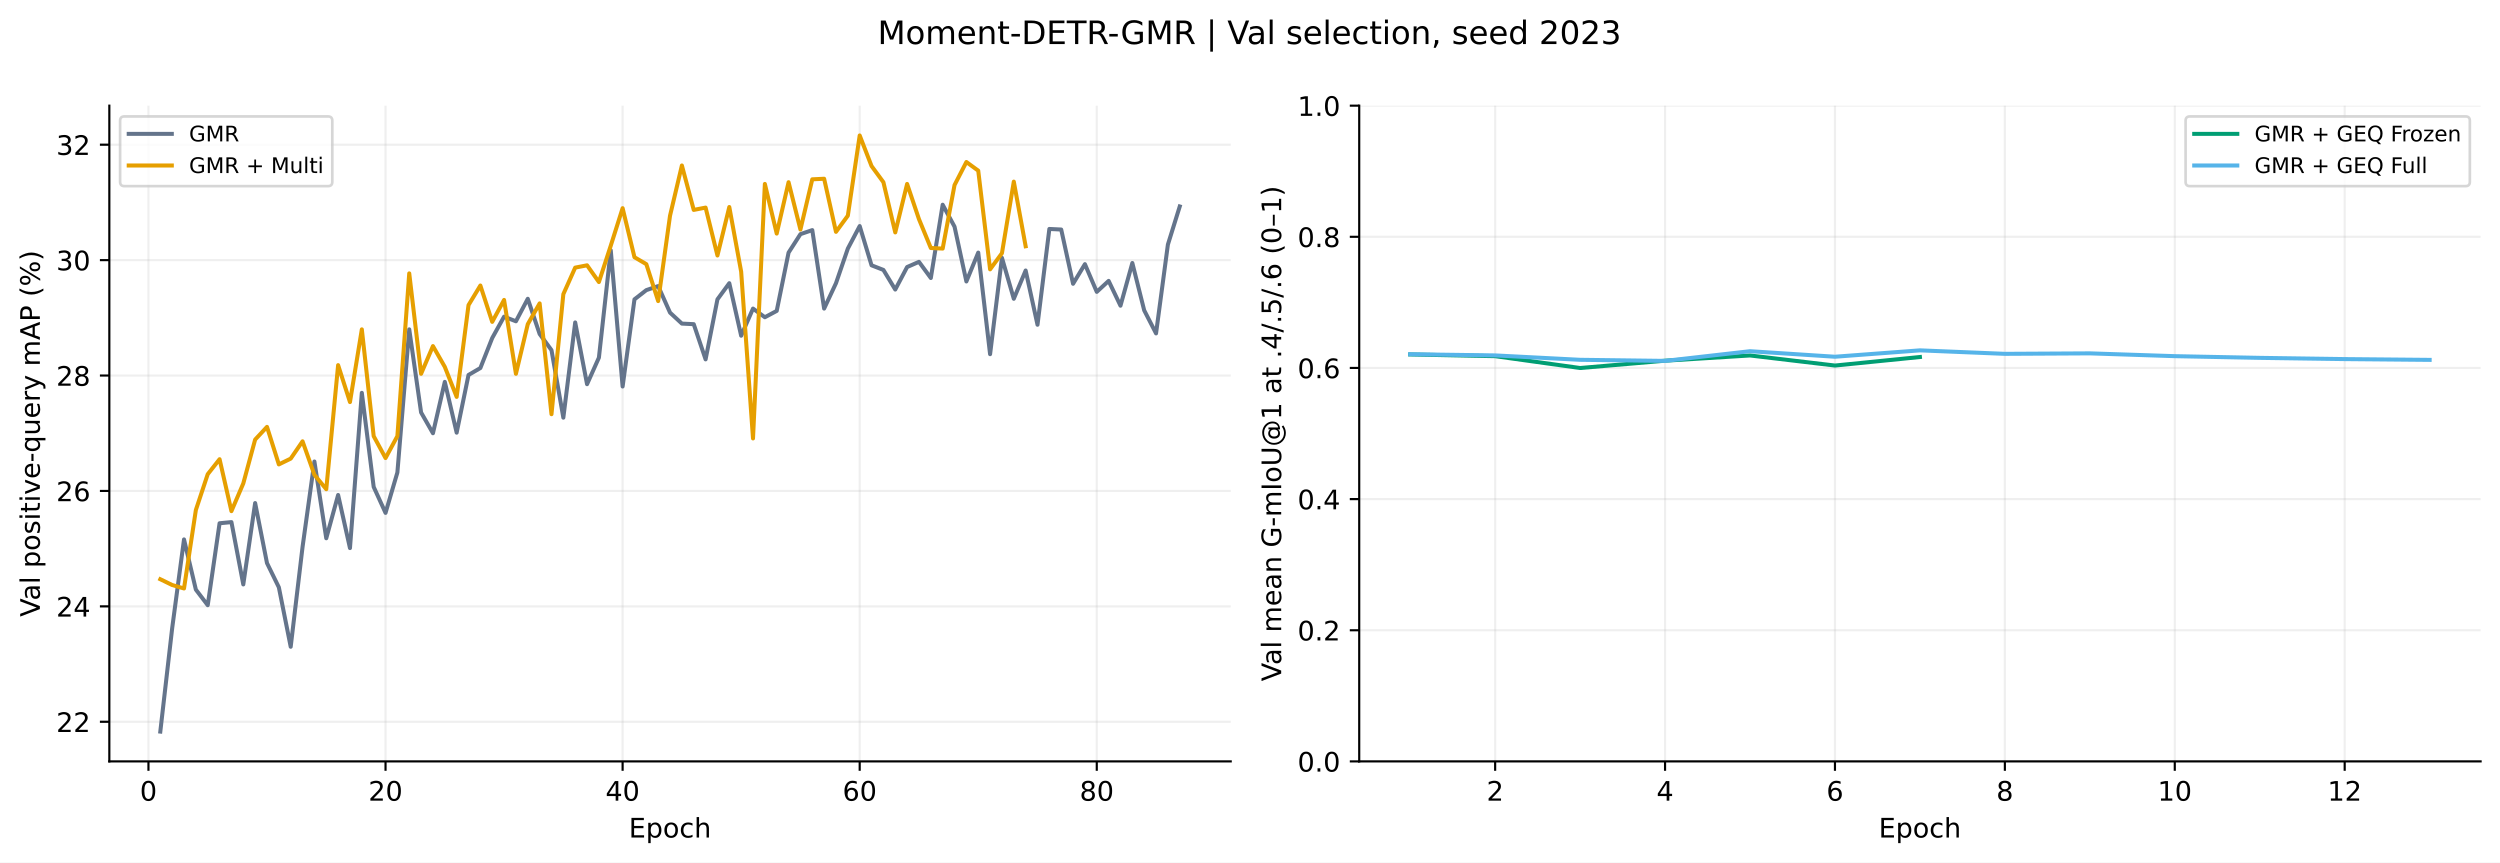
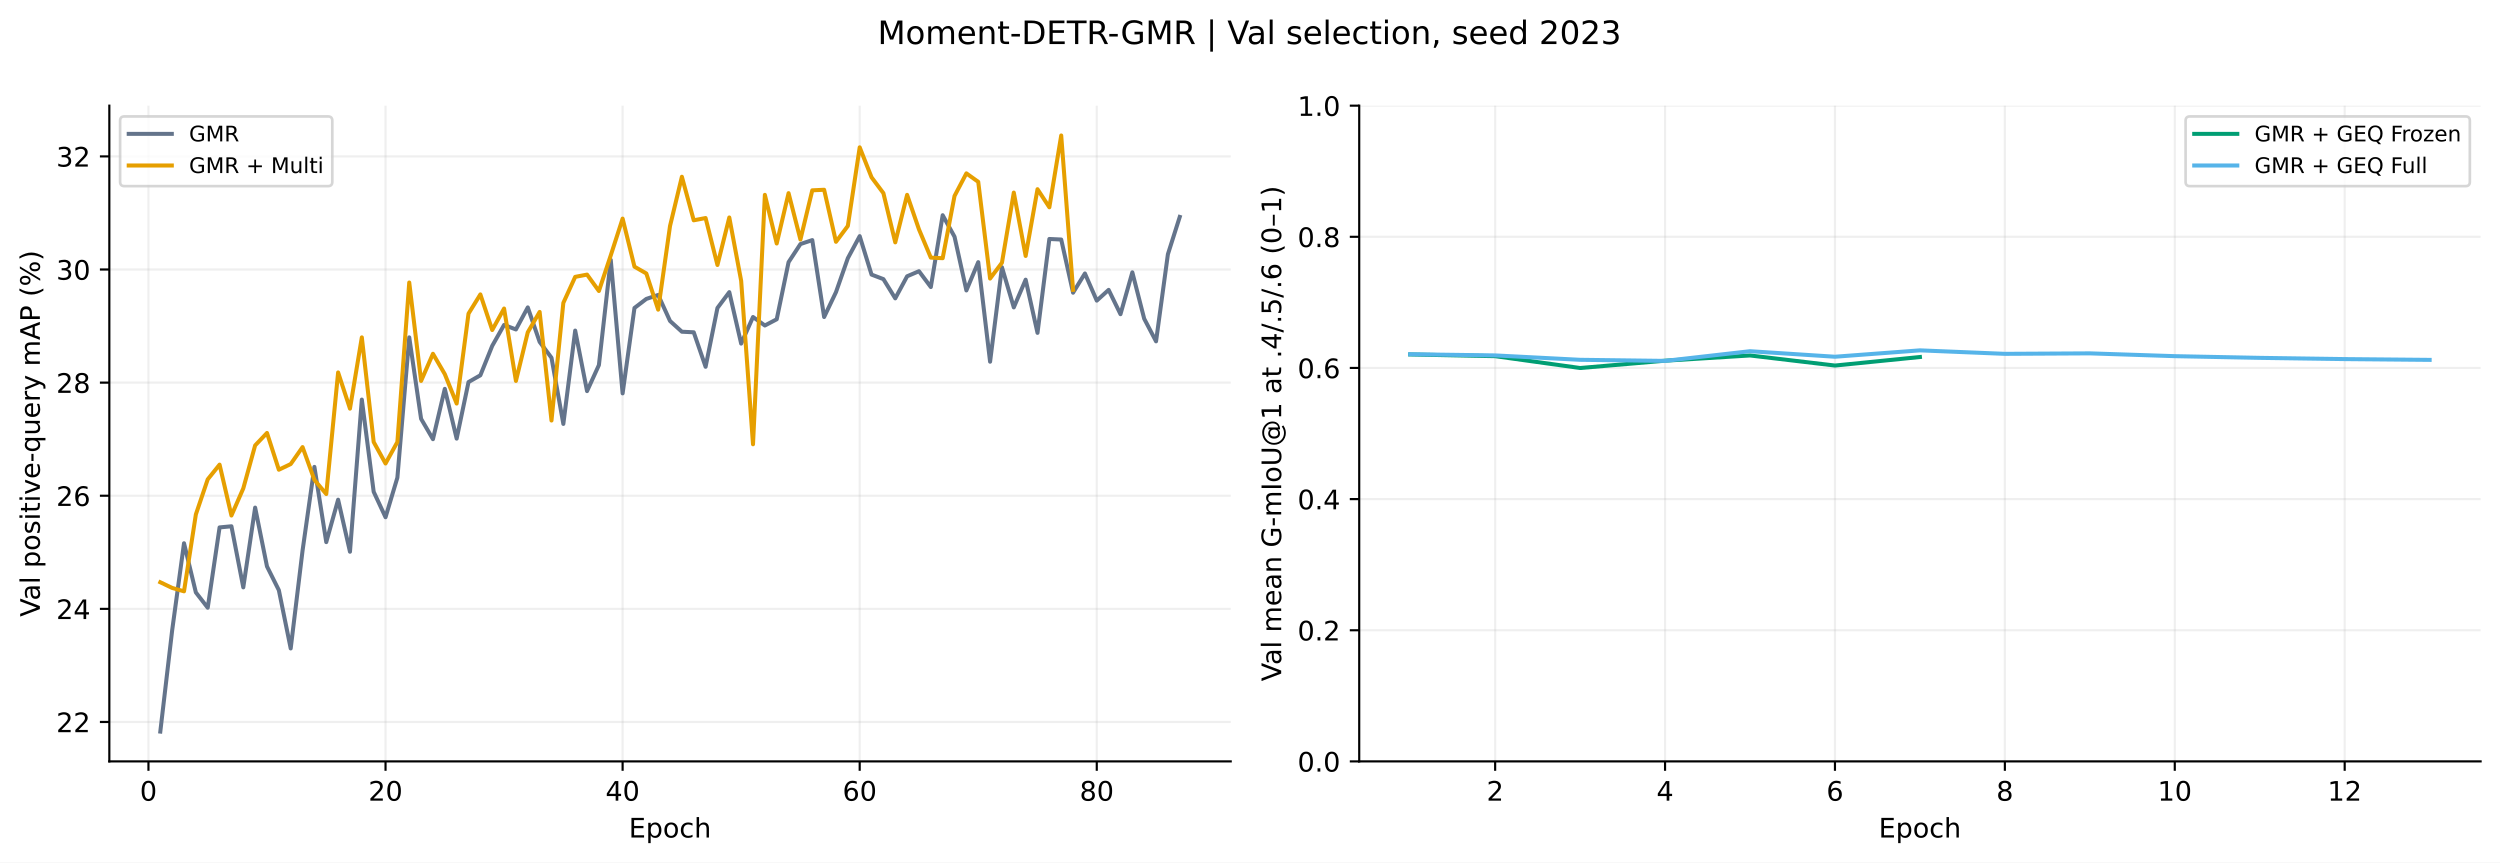
<svg xmlns="http://www.w3.org/2000/svg" xmlns:xlink="http://www.w3.org/1999/xlink" width="928.433pt" height="320.316pt" viewBox="0 0 928.433 320.316" version="1.1">
  <defs>
    <style type="text/css">*{stroke-linejoin: round; stroke-linecap: butt}</style>
  </defs>
  <g id="figure_1">
    <g id="patch_1">
      <path d="M -0 320.316  L 928.433 320.316  L 928.433 0  L -0 0  z " style="fill: #ffffff" />
    </g>
    <g id="axes_1">
      <g id="patch_2">
        <path d="M 40.603 282.76  L 457.058 282.76  L 457.058 39.24  L 40.603 39.24  z " style="fill: #ffffff" />
      </g>
      <g id="matplotlib.axis_1">
        <g id="xtick_1">
          <g id="line2d_1">
            <path d="M 55.131 282.76  L 55.131 39.24  " clip-path="url(#pdc1da5cae6)" style="fill: none; stroke: #b0b0b0; stroke-opacity: 0.2; stroke-width: 0.8; stroke-linecap: square" />
          </g>
          <g id="line2d_2">
            <defs>
              <path id="m847a747f1c" d="M 0 0  L 0 3.5  " style="stroke: #000000; stroke-width: 0.8" />
            </defs>
            <g>
              <use xlink:href="#m847a747f1c" x="55.131" y="282.76" style="stroke: #000000; stroke-width: 0.8" />
            </g>
          </g>
          <g id="text_1">
            <text style="font-size: 10px; font-family: 'DejaVu Sans'; text-anchor: middle" x="55.131" y="297.358" transform="rotate(-0 55.13063 297.3584)">0</text>
          </g>
        </g>
        <g id="xtick_2">
          <g id="line2d_3">
            <path d="M 143.176 282.76  L 143.176 39.24  " clip-path="url(#pdc1da5cae6)" style="fill: none; stroke: #b0b0b0; stroke-opacity: 0.2; stroke-width: 0.8; stroke-linecap: square" />
          </g>
          <g id="line2d_4">
            <g>
              <use xlink:href="#m847a747f1c" x="143.176" y="282.76" style="stroke: #000000; stroke-width: 0.8" />
            </g>
          </g>
          <g id="text_2">
            <text style="font-size: 10px; font-family: 'DejaVu Sans'; text-anchor: middle" x="143.176" y="297.358" transform="rotate(-0 143.1761 297.3584)">20</text>
          </g>
        </g>
        <g id="xtick_3">
          <g id="line2d_5">
            <path d="M 231.222 282.76  L 231.222 39.24  " clip-path="url(#pdc1da5cae6)" style="fill: none; stroke: #b0b0b0; stroke-opacity: 0.2; stroke-width: 0.8; stroke-linecap: square" />
          </g>
          <g id="line2d_6">
            <g>
              <use xlink:href="#m847a747f1c" x="231.222" y="282.76" style="stroke: #000000; stroke-width: 0.8" />
            </g>
          </g>
          <g id="text_3">
            <text style="font-size: 10px; font-family: 'DejaVu Sans'; text-anchor: middle" x="231.222" y="297.358" transform="rotate(-0 231.2215 297.3584)">40</text>
          </g>
        </g>
        <g id="xtick_4">
          <g id="line2d_7">
            <path d="M 319.267 282.76  L 319.267 39.24  " clip-path="url(#pdc1da5cae6)" style="fill: none; stroke: #b0b0b0; stroke-opacity: 0.2; stroke-width: 0.8; stroke-linecap: square" />
          </g>
          <g id="line2d_8">
            <g>
              <use xlink:href="#m847a747f1c" x="319.267" y="282.76" style="stroke: #000000; stroke-width: 0.8" />
            </g>
          </g>
          <g id="text_4">
            <text style="font-size: 10px; font-family: 'DejaVu Sans'; text-anchor: middle" x="319.267" y="297.358" transform="rotate(-0 319.267 297.3584)">60</text>
          </g>
        </g>
        <g id="xtick_5">
          <g id="line2d_9">
            <path d="M 407.312 282.76  L 407.312 39.24  " clip-path="url(#pdc1da5cae6)" style="fill: none; stroke: #b0b0b0; stroke-opacity: 0.2; stroke-width: 0.8; stroke-linecap: square" />
          </g>
          <g id="line2d_10">
            <g>
              <use xlink:href="#m847a747f1c" x="407.312" y="282.76" style="stroke: #000000; stroke-width: 0.8" />
            </g>
          </g>
          <g id="text_5">
            <text style="font-size: 10px; font-family: 'DejaVu Sans'; text-anchor: middle" x="407.312" y="297.358" transform="rotate(-0 407.3124 297.3584)">80</text>
          </g>
        </g>
        <g id="text_6">
          <text style="font-size: 10px; font-family: 'DejaVu Sans'; text-anchor: middle" x="248.831" y="311.037" transform="rotate(-0 248.8306 311.0366)">Epoch</text>
        </g>
      </g>
      <g id="matplotlib.axis_2">
        <g id="ytick_1">
          <g id="line2d_11">
-             <path d="M 40.603 268.048  L 457.058 268.048  " clip-path="url(#pdc1da5cae6)" style="fill: none; stroke: #b0b0b0; stroke-opacity: 0.2; stroke-width: 0.8; stroke-linecap: square" />
+             <path d="M 40.603 268.12  L 457.058 268.12  " clip-path="url(#pdc1da5cae6)" style="fill: none; stroke: #b0b0b0; stroke-opacity: 0.2; stroke-width: 0.8; stroke-linecap: square" />
          </g>
          <g id="line2d_12">
            <defs>
              <path id="mc433141c62" d="M 0 0  L -3.5 0  " style="stroke: #000000; stroke-width: 0.8" />
            </defs>
            <g>
-               <use xlink:href="#mc433141c62" x="40.603" y="268.048" style="stroke: #000000; stroke-width: 0.8" />
+               <use xlink:href="#mc433141c62" x="40.603" y="268.12" style="stroke: #000000; stroke-width: 0.8" />
            </g>
          </g>
          <g id="text_7">
-             <text style="font-size: 10px; font-family: 'DejaVu Sans'; text-anchor: end" x="33.603" y="271.847" transform="rotate(-0 33.60312 271.8469)">22</text>
+             <text style="font-size: 10px; font-family: 'DejaVu Sans'; text-anchor: end" x="33.603" y="271.919" transform="rotate(-0 33.60312 271.9195)">22</text>
          </g>
        </g>
        <g id="ytick_2">
          <g id="line2d_13">
-             <path d="M 40.603 225.186  L 457.058 225.186  " clip-path="url(#pdc1da5cae6)" style="fill: none; stroke: #b0b0b0; stroke-opacity: 0.2; stroke-width: 0.8; stroke-linecap: square" />
+             <path d="M 40.603 226.112  L 457.058 226.112  " clip-path="url(#pdc1da5cae6)" style="fill: none; stroke: #b0b0b0; stroke-opacity: 0.2; stroke-width: 0.8; stroke-linecap: square" />
          </g>
          <g id="line2d_14">
            <g>
-               <use xlink:href="#mc433141c62" x="40.603" y="225.186" style="stroke: #000000; stroke-width: 0.8" />
+               <use xlink:href="#mc433141c62" x="40.603" y="226.112" style="stroke: #000000; stroke-width: 0.8" />
            </g>
          </g>
          <g id="text_8">
-             <text style="font-size: 10px; font-family: 'DejaVu Sans'; text-anchor: end" x="33.603" y="228.985" transform="rotate(-0 33.60312 228.9849)">24</text>
+             <text style="font-size: 10px; font-family: 'DejaVu Sans'; text-anchor: end" x="33.603" y="229.912" transform="rotate(-0 33.60312 229.9115)">24</text>
          </g>
        </g>
        <g id="ytick_3">
          <g id="line2d_15">
-             <path d="M 40.603 182.324  L 457.058 182.324  " clip-path="url(#pdc1da5cae6)" style="fill: none; stroke: #b0b0b0; stroke-opacity: 0.2; stroke-width: 0.8; stroke-linecap: square" />
+             <path d="M 40.603 184.104  L 457.058 184.104  " clip-path="url(#pdc1da5cae6)" style="fill: none; stroke: #b0b0b0; stroke-opacity: 0.2; stroke-width: 0.8; stroke-linecap: square" />
          </g>
          <g id="line2d_16">
            <g>
-               <use xlink:href="#mc433141c62" x="40.603" y="182.324" style="stroke: #000000; stroke-width: 0.8" />
+               <use xlink:href="#mc433141c62" x="40.603" y="184.104" style="stroke: #000000; stroke-width: 0.8" />
            </g>
          </g>
          <g id="text_9">
-             <text style="font-size: 10px; font-family: 'DejaVu Sans'; text-anchor: end" x="33.603" y="186.123" transform="rotate(-0 33.60312 186.123)">26</text>
+             <text style="font-size: 10px; font-family: 'DejaVu Sans'; text-anchor: end" x="33.603" y="187.904" transform="rotate(-0 33.60312 187.9036)">26</text>
          </g>
        </g>
        <g id="ytick_4">
          <g id="line2d_17">
-             <path d="M 40.603 139.462  L 457.058 139.462  " clip-path="url(#pdc1da5cae6)" style="fill: none; stroke: #b0b0b0; stroke-opacity: 0.2; stroke-width: 0.8; stroke-linecap: square" />
+             <path d="M 40.603 142.096  L 457.058 142.096  " clip-path="url(#pdc1da5cae6)" style="fill: none; stroke: #b0b0b0; stroke-opacity: 0.2; stroke-width: 0.8; stroke-linecap: square" />
          </g>
          <g id="line2d_18">
            <g>
-               <use xlink:href="#mc433141c62" x="40.603" y="139.462" style="stroke: #000000; stroke-width: 0.8" />
+               <use xlink:href="#mc433141c62" x="40.603" y="142.096" style="stroke: #000000; stroke-width: 0.8" />
            </g>
          </g>
          <g id="text_10">
-             <text style="font-size: 10px; font-family: 'DejaVu Sans'; text-anchor: end" x="33.603" y="143.261" transform="rotate(-0 33.60312 143.2611)">28</text>
+             <text style="font-size: 10px; font-family: 'DejaVu Sans'; text-anchor: end" x="33.603" y="145.896" transform="rotate(-0 33.60312 145.8956)">28</text>
          </g>
        </g>
        <g id="ytick_5">
          <g id="line2d_19">
-             <path d="M 40.603 96.6  L 457.058 96.6  " clip-path="url(#pdc1da5cae6)" style="fill: none; stroke: #b0b0b0; stroke-opacity: 0.2; stroke-width: 0.8; stroke-linecap: square" />
+             <path d="M 40.603 100.088  L 457.058 100.088  " clip-path="url(#pdc1da5cae6)" style="fill: none; stroke: #b0b0b0; stroke-opacity: 0.2; stroke-width: 0.8; stroke-linecap: square" />
          </g>
          <g id="line2d_20">
            <g>
-               <use xlink:href="#mc433141c62" x="40.603" y="96.6" style="stroke: #000000; stroke-width: 0.8" />
+               <use xlink:href="#mc433141c62" x="40.603" y="100.088" style="stroke: #000000; stroke-width: 0.8" />
            </g>
          </g>
          <g id="text_11">
-             <text style="font-size: 10px; font-family: 'DejaVu Sans'; text-anchor: end" x="33.603" y="100.399" transform="rotate(-0 33.60312 100.3992)">30</text>
+             <text style="font-size: 10px; font-family: 'DejaVu Sans'; text-anchor: end" x="33.603" y="103.888" transform="rotate(-0 33.60312 103.8877)">30</text>
          </g>
        </g>
        <g id="ytick_6">
          <g id="line2d_21">
-             <path d="M 40.603 53.738  L 457.058 53.738  " clip-path="url(#pdc1da5cae6)" style="fill: none; stroke: #b0b0b0; stroke-opacity: 0.2; stroke-width: 0.8; stroke-linecap: square" />
+             <path d="M 40.603 58.081  L 457.058 58.081  " clip-path="url(#pdc1da5cae6)" style="fill: none; stroke: #b0b0b0; stroke-opacity: 0.2; stroke-width: 0.8; stroke-linecap: square" />
          </g>
          <g id="line2d_22">
            <g>
-               <use xlink:href="#mc433141c62" x="40.603" y="53.738" style="stroke: #000000; stroke-width: 0.8" />
+               <use xlink:href="#mc433141c62" x="40.603" y="58.081" style="stroke: #000000; stroke-width: 0.8" />
            </g>
          </g>
          <g id="text_12">
-             <text style="font-size: 10px; font-family: 'DejaVu Sans'; text-anchor: end" x="33.603" y="57.537" transform="rotate(-0 33.60312 57.53726)">32</text>
+             <text style="font-size: 10px; font-family: 'DejaVu Sans'; text-anchor: end" x="33.603" y="61.88" transform="rotate(-0 33.60312 61.87978)">32</text>
          </g>
        </g>
        <g id="text_13">
          <text style="font-size: 10px; font-family: 'DejaVu Sans'; text-anchor: middle" x="14.798" y="161" transform="rotate(-90 14.79844 161)">Val positive-query mAP (%)</text>
        </g>
      </g>
      <g id="line2d_23">
-         <path d="M 59.533 271.691  L 63.935 233.329  L 68.337 200.326  L 72.74 218.971  L 77.142 224.757  L 81.544 194.325  L 85.947 193.897  L 90.349 217.042  L 94.751 186.824  L 99.153 209.113  L 103.556 218.114  L 107.958 240.187  L 112.36 203.112  L 116.762 171.394  L 121.165 199.897  L 125.567 183.824  L 129.969 203.54  L 134.372 145.891  L 138.774 180.824  L 143.176 190.468  L 147.578 175.466  L 151.981 122.317  L 156.383 153.178  L 160.785 160.893  L 165.187 141.819  L 169.59 160.679  L 173.992 139.248  L 178.394 136.676  L 182.797 125.532  L 187.199 117.602  L 191.601 119.317  L 196.003 110.959  L 200.406 124.032  L 204.808 130.032  L 209.21 155.106  L 213.612 119.745  L 218.015 142.677  L 222.417 132.818  L 226.819 92.957  L 231.222 143.534  L 235.624 111.173  L 240.026 107.744  L 244.428 106.244  L 248.831 116.102  L 253.233 120.174  L 257.635 120.388  L 262.037 133.461  L 266.44 111.173  L 270.842 105.172  L 275.244 124.675  L 279.647 114.602  L 284.049 117.817  L 288.451 115.459  L 292.853 93.814  L 297.256 86.956  L 301.658 85.456  L 306.06 114.602  L 310.462 105.172  L 314.865 92.314  L 319.267 83.956  L 323.669 98.529  L 328.072 100.243  L 332.474 107.53  L 336.876 99.172  L 341.278 97.243  L 345.681 103.244  L 350.083 76.026  L 354.485 84.17  L 358.887 104.529  L 363.29 93.814  L 367.692 131.532  L 372.094 95.743  L 376.497 110.959  L 380.899 100.458  L 385.301 120.603  L 389.703 85.027  L 394.106 85.242  L 398.508 105.387  L 402.91 98.1  L 407.312 108.387  L 411.715 104.315  L 416.117 113.53  L 420.519 97.672  L 424.922 115.245  L 429.324 123.817  L 433.726 90.814  L 438.128 76.669  " clip-path="url(#pdc1da5cae6)" style="fill: none; stroke: #64748b; stroke-width: 1.5; stroke-linecap: square" />
+         <path d="M 59.533 271.691  L 63.935 234.094  L 68.337 201.748  L 72.74 220.021  L 77.142 225.692  L 81.544 195.867  L 85.947 195.447  L 90.349 218.131  L 94.751 188.515  L 99.153 210.359  L 103.556 219.181  L 107.958 240.815  L 112.36 204.478  L 116.762 173.392  L 121.165 201.328  L 125.567 185.575  L 129.969 204.898  L 134.372 148.398  L 138.774 182.634  L 143.176 192.086  L 147.578 177.383  L 151.981 125.293  L 156.383 155.539  L 160.785 163.1  L 165.187 144.407  L 169.59 162.89  L 173.992 141.886  L 178.394 139.366  L 182.797 128.444  L 187.199 120.672  L 191.601 122.353  L 196.003 114.161  L 200.406 126.974  L 204.808 132.855  L 209.21 157.429  L 213.612 122.773  L 218.015 145.247  L 222.417 135.585  L 226.819 96.518  L 231.222 146.087  L 235.624 114.371  L 240.026 111.011  L 244.428 109.54  L 248.831 119.202  L 253.233 123.193  L 257.635 123.403  L 262.037 136.215  L 266.44 114.371  L 270.842 108.49  L 275.244 127.604  L 279.647 117.732  L 284.049 120.882  L 288.451 118.572  L 292.853 97.358  L 297.256 90.637  L 301.658 89.166  L 306.06 117.732  L 310.462 108.49  L 314.865 95.888  L 319.267 87.696  L 323.669 101.979  L 328.072 103.659  L 332.474 110.801  L 336.876 102.609  L 341.278 100.719  L 345.681 106.6  L 350.083 79.925  L 354.485 87.906  L 358.887 107.86  L 363.29 97.358  L 367.692 134.325  L 372.094 99.248  L 376.497 114.161  L 380.899 103.869  L 385.301 123.613  L 389.703 88.746  L 394.106 88.956  L 398.508 108.7  L 402.91 101.559  L 407.312 111.641  L 411.715 107.65  L 416.117 116.682  L 420.519 101.139  L 424.922 118.362  L 429.324 126.764  L 433.726 94.417  L 438.128 80.555  " clip-path="url(#pdc1da5cae6)" style="fill: none; stroke: #64748b; stroke-width: 1.5; stroke-linecap: square" />
      </g>
      <g id="line2d_24">
-         <path d="M 59.533 215.113  L 63.935 217.256  L 68.337 218.542  L 72.74 189.396  L 77.142 176.109  L 81.544 170.537  L 85.947 189.825  L 90.349 179.538  L 94.751 163.25  L 99.153 158.535  L 103.556 172.466  L 107.958 170.322  L 112.36 163.893  L 116.762 176.323  L 121.165 181.681  L 125.567 135.604  L 129.969 149.32  L 134.372 122.317  L 138.774 161.964  L 143.176 170.108  L 147.578 161.964  L 151.981 101.529  L 156.383 138.819  L 160.785 128.532  L 165.187 136.247  L 169.59 147.391  L 173.992 113.316  L 178.394 106.03  L 182.797 119.531  L 187.199 111.387  L 191.601 138.819  L 196.003 120.388  L 200.406 112.673  L 204.808 153.821  L 209.21 109.244  L 213.612 99.386  L 218.015 98.529  L 222.417 104.744  L 226.819 91.242  L 231.222 77.312  L 235.624 95.528  L 240.026 98.1  L 244.428 111.816  L 248.831 80.098  L 253.233 61.453  L 257.635 77.955  L 262.037 77.098  L 266.44 94.885  L 270.842 76.883  L 275.244 100.886  L 279.647 162.822  L 284.049 68.311  L 288.451 86.742  L 292.853 67.668  L 297.256 85.242  L 301.658 66.597  L 306.06 66.382  L 310.462 86.099  L 314.865 80.098  L 319.267 50.309  L 323.669 61.667  L 328.072 67.668  L 332.474 86.313  L 336.876 68.311  L 341.278 81.384  L 345.681 92.099  L 350.083 92.314  L 354.485 68.74  L 358.887 60.167  L 363.29 63.382  L 367.692 100.029  L 372.094 94.028  L 376.497 67.454  L 380.899 91.457  " clip-path="url(#pdc1da5cae6)" style="fill: none; stroke: #e69f00; stroke-width: 1.5; stroke-linecap: square" />
+         <path d="M 59.533 216.24  L 63.935 218.341  L 68.337 219.601  L 72.74 191.036  L 77.142 178.013  L 81.544 172.552  L 85.947 191.456  L 90.349 181.374  L 94.751 165.411  L 99.153 160.79  L 103.556 174.443  L 107.958 172.342  L 112.36 166.041  L 116.762 178.223  L 121.165 183.474  L 125.567 138.316  L 129.969 151.758  L 134.372 125.293  L 138.774 164.151  L 143.176 172.132  L 147.578 164.151  L 151.981 104.919  L 156.383 141.466  L 160.785 131.384  L 165.187 138.946  L 169.59 149.868  L 173.992 116.472  L 178.394 109.33  L 182.797 122.563  L 187.199 114.581  L 191.601 141.466  L 196.003 123.403  L 200.406 115.841  L 204.808 156.169  L 209.21 112.481  L 213.612 102.819  L 218.015 101.979  L 222.417 108.07  L 226.819 94.838  L 231.222 81.185  L 235.624 99.038  L 240.026 101.559  L 244.428 115.001  L 248.831 83.915  L 253.233 65.642  L 257.635 81.815  L 262.037 80.975  L 266.44 98.408  L 270.842 80.765  L 275.244 104.289  L 279.647 164.991  L 284.049 72.363  L 288.451 90.427  L 292.853 71.733  L 297.256 88.956  L 301.658 70.683  L 306.06 70.473  L 310.462 89.797  L 314.865 83.915  L 319.267 54.72  L 323.669 65.852  L 328.072 71.733  L 332.474 90.007  L 336.876 72.363  L 341.278 85.176  L 345.681 95.678  L 350.083 95.888  L 354.485 72.783  L 358.887 64.382  L 363.29 67.532  L 367.692 103.449  L 372.094 97.568  L 376.497 71.523  L 380.899 95.048  L 385.301 70.263  L 389.703 76.984  L 394.106 50.309  L 398.508 107.65  " clip-path="url(#pdc1da5cae6)" style="fill: none; stroke: #e69f00; stroke-width: 1.5; stroke-linecap: square" />
      </g>
      <g id="patch_3">
        <path d="M 40.603 282.76  L 40.603 39.24  " style="fill: none; stroke: #000000; stroke-width: 0.8; stroke-linejoin: miter; stroke-linecap: square" />
      </g>
      <g id="patch_4">
        <path d="M 40.603 282.76  L 457.058 282.76  " style="fill: none; stroke: #000000; stroke-width: 0.8; stroke-linejoin: miter; stroke-linecap: square" />
      </g>
      <g id="legend_1">
        <g id="patch_5">
          <path d="M 46.203 69.125  L 121.806 69.125  Q 123.406 69.125 123.406 67.525  L 123.406 44.84  Q 123.406 43.24 121.806 43.24  L 46.203 43.24  Q 44.603 43.24 44.603 44.84  L 44.603 67.525  Q 44.603 69.125 46.203 69.125  z " style="fill: #ffffff; opacity: 0.8; stroke: #cccccc; stroke-linejoin: miter" />
        </g>
        <g id="line2d_25">
          <path d="M 47.803 49.719  L 55.803 49.719  L 63.803 49.719  " style="fill: none; stroke: #64748b; stroke-width: 1.5; stroke-linecap: square" />
        </g>
        <g id="text_14">
          <text style="font-size: 8px; font-family: 'DejaVu Sans'; text-anchor: start" x="70.203" y="52.519" transform="rotate(-0 70.20312 52.51875)">GMR</text>
        </g>
        <g id="line2d_26">
          <path d="M 47.803 61.461  L 55.803 61.461  L 63.803 61.461  " style="fill: none; stroke: #e69f00; stroke-width: 1.5; stroke-linecap: square" />
        </g>
        <g id="text_15">
          <text style="font-size: 8px; font-family: 'DejaVu Sans'; text-anchor: start" x="70.203" y="64.261" transform="rotate(-0 70.20312 64.26125)">GMR + Multi</text>
        </g>
      </g>
    </g>
    <g id="axes_2">
      <g id="patch_6">
        <path d="M 504.778 282.76  L 921.233 282.76  L 921.233 39.24  L 504.778 39.24  z " style="fill: #ffffff" />
      </g>
      <g id="matplotlib.axis_3">
        <g id="xtick_6">
          <g id="line2d_27">
            <path d="M 555.258 282.76  L 555.258 39.24  " clip-path="url(#p370dd41538)" style="fill: none; stroke: #b0b0b0; stroke-opacity: 0.2; stroke-width: 0.8; stroke-linecap: square" />
          </g>
          <g id="line2d_28">
            <g>
              <use xlink:href="#m847a747f1c" x="555.258" y="282.76" style="stroke: #000000; stroke-width: 0.8" />
            </g>
          </g>
          <g id="text_16">
            <text style="font-size: 10px; font-family: 'DejaVu Sans'; text-anchor: middle" x="555.258" y="297.358" transform="rotate(-0 555.2575 297.3584)">2</text>
          </g>
        </g>
        <g id="xtick_7">
          <g id="line2d_29">
            <path d="M 618.357 282.76  L 618.357 39.24  " clip-path="url(#p370dd41538)" style="fill: none; stroke: #b0b0b0; stroke-opacity: 0.2; stroke-width: 0.8; stroke-linecap: square" />
          </g>
          <g id="line2d_30">
            <g>
              <use xlink:href="#m847a747f1c" x="618.357" y="282.76" style="stroke: #000000; stroke-width: 0.8" />
            </g>
          </g>
          <g id="text_17">
            <text style="font-size: 10px; font-family: 'DejaVu Sans'; text-anchor: middle" x="618.357" y="297.358" transform="rotate(-0 618.3568 297.3584)">4</text>
          </g>
        </g>
        <g id="xtick_8">
          <g id="line2d_31">
            <path d="M 681.456 282.76  L 681.456 39.24  " clip-path="url(#p370dd41538)" style="fill: none; stroke: #b0b0b0; stroke-opacity: 0.2; stroke-width: 0.8; stroke-linecap: square" />
          </g>
          <g id="line2d_32">
            <g>
              <use xlink:href="#m847a747f1c" x="681.456" y="282.76" style="stroke: #000000; stroke-width: 0.8" />
            </g>
          </g>
          <g id="text_18">
            <text style="font-size: 10px; font-family: 'DejaVu Sans'; text-anchor: middle" x="681.456" y="297.358" transform="rotate(-0 681.456 297.3584)">6</text>
          </g>
        </g>
        <g id="xtick_9">
          <g id="line2d_33">
            <path d="M 744.555 282.76  L 744.555 39.24  " clip-path="url(#p370dd41538)" style="fill: none; stroke: #b0b0b0; stroke-opacity: 0.2; stroke-width: 0.8; stroke-linecap: square" />
          </g>
          <g id="line2d_34">
            <g>
              <use xlink:href="#m847a747f1c" x="744.555" y="282.76" style="stroke: #000000; stroke-width: 0.8" />
            </g>
          </g>
          <g id="text_19">
            <text style="font-size: 10px; font-family: 'DejaVu Sans'; text-anchor: middle" x="744.555" y="297.358" transform="rotate(-0 744.5552 297.3584)">8</text>
          </g>
        </g>
        <g id="xtick_10">
          <g id="line2d_35">
            <path d="M 807.654 282.76  L 807.654 39.24  " clip-path="url(#p370dd41538)" style="fill: none; stroke: #b0b0b0; stroke-opacity: 0.2; stroke-width: 0.8; stroke-linecap: square" />
          </g>
          <g id="line2d_36">
            <g>
              <use xlink:href="#m847a747f1c" x="807.654" y="282.76" style="stroke: #000000; stroke-width: 0.8" />
            </g>
          </g>
          <g id="text_20">
            <text style="font-size: 10px; font-family: 'DejaVu Sans'; text-anchor: middle" x="807.654" y="297.358" transform="rotate(-0 807.6545 297.3584)">10</text>
          </g>
        </g>
        <g id="xtick_11">
          <g id="line2d_37">
            <path d="M 870.754 282.76  L 870.754 39.24  " clip-path="url(#p370dd41538)" style="fill: none; stroke: #b0b0b0; stroke-opacity: 0.2; stroke-width: 0.8; stroke-linecap: square" />
          </g>
          <g id="line2d_38">
            <g>
              <use xlink:href="#m847a747f1c" x="870.754" y="282.76" style="stroke: #000000; stroke-width: 0.8" />
            </g>
          </g>
          <g id="text_21">
            <text style="font-size: 10px; font-family: 'DejaVu Sans'; text-anchor: middle" x="870.754" y="297.358" transform="rotate(-0 870.7537 297.3584)">12</text>
          </g>
        </g>
        <g id="text_22">
          <text style="font-size: 10px; font-family: 'DejaVu Sans'; text-anchor: middle" x="713.006" y="311.037" transform="rotate(-0 713.0056 311.0366)">Epoch</text>
        </g>
      </g>
      <g id="matplotlib.axis_4">
        <g id="ytick_7">
          <g id="line2d_39">
            <path d="M 504.778 282.76  L 921.233 282.76  " clip-path="url(#p370dd41538)" style="fill: none; stroke: #b0b0b0; stroke-opacity: 0.2; stroke-width: 0.8; stroke-linecap: square" />
          </g>
          <g id="line2d_40">
            <g>
              <use xlink:href="#mc433141c62" x="504.778" y="282.76" style="stroke: #000000; stroke-width: 0.8" />
            </g>
          </g>
          <g id="text_23">
            <text style="font-size: 10px; font-family: 'DejaVu Sans'; text-anchor: end" x="497.778" y="286.559" transform="rotate(-0 497.7781 286.5592)">0.0</text>
          </g>
        </g>
        <g id="ytick_8">
          <g id="line2d_41">
            <path d="M 504.778 234.056  L 921.233 234.056  " clip-path="url(#p370dd41538)" style="fill: none; stroke: #b0b0b0; stroke-opacity: 0.2; stroke-width: 0.8; stroke-linecap: square" />
          </g>
          <g id="line2d_42">
            <g>
              <use xlink:href="#mc433141c62" x="504.778" y="234.056" style="stroke: #000000; stroke-width: 0.8" />
            </g>
          </g>
          <g id="text_24">
            <text style="font-size: 10px; font-family: 'DejaVu Sans'; text-anchor: end" x="497.778" y="237.855" transform="rotate(-0 497.7781 237.8552)">0.2</text>
          </g>
        </g>
        <g id="ytick_9">
          <g id="line2d_43">
            <path d="M 504.778 185.352  L 921.233 185.352  " clip-path="url(#p370dd41538)" style="fill: none; stroke: #b0b0b0; stroke-opacity: 0.2; stroke-width: 0.8; stroke-linecap: square" />
          </g>
          <g id="line2d_44">
            <g>
              <use xlink:href="#mc433141c62" x="504.778" y="185.352" style="stroke: #000000; stroke-width: 0.8" />
            </g>
          </g>
          <g id="text_25">
            <text style="font-size: 10px; font-family: 'DejaVu Sans'; text-anchor: end" x="497.778" y="189.151" transform="rotate(-0 497.7781 189.1512)">0.4</text>
          </g>
        </g>
        <g id="ytick_10">
          <g id="line2d_45">
            <path d="M 504.778 136.648  L 921.233 136.648  " clip-path="url(#p370dd41538)" style="fill: none; stroke: #b0b0b0; stroke-opacity: 0.2; stroke-width: 0.8; stroke-linecap: square" />
          </g>
          <g id="line2d_46">
            <g>
              <use xlink:href="#mc433141c62" x="504.778" y="136.648" style="stroke: #000000; stroke-width: 0.8" />
            </g>
          </g>
          <g id="text_26">
            <text style="font-size: 10px; font-family: 'DejaVu Sans'; text-anchor: end" x="497.778" y="140.447" transform="rotate(-0 497.7781 140.4472)">0.6</text>
          </g>
        </g>
        <g id="ytick_11">
          <g id="line2d_47">
            <path d="M 504.778 87.944  L 921.233 87.944  " clip-path="url(#p370dd41538)" style="fill: none; stroke: #b0b0b0; stroke-opacity: 0.2; stroke-width: 0.8; stroke-linecap: square" />
          </g>
          <g id="line2d_48">
            <g>
              <use xlink:href="#mc433141c62" x="504.778" y="87.944" style="stroke: #000000; stroke-width: 0.8" />
            </g>
          </g>
          <g id="text_27">
            <text style="font-size: 10px; font-family: 'DejaVu Sans'; text-anchor: end" x="497.778" y="91.743" transform="rotate(-0 497.7781 91.74322)">0.8</text>
          </g>
        </g>
        <g id="ytick_12">
          <g id="line2d_49">
            <path d="M 504.778 39.24  L 921.233 39.24  " clip-path="url(#p370dd41538)" style="fill: none; stroke: #b0b0b0; stroke-opacity: 0.2; stroke-width: 0.8; stroke-linecap: square" />
          </g>
          <g id="line2d_50">
            <g>
              <use xlink:href="#mc433141c62" x="504.778" y="39.24" style="stroke: #000000; stroke-width: 0.8" />
            </g>
          </g>
          <g id="text_28">
            <text style="font-size: 10px; font-family: 'DejaVu Sans'; text-anchor: end" x="497.778" y="43.039" transform="rotate(-0 497.7781 43.03922)">1.0</text>
          </g>
        </g>
        <g id="text_29">
          <text style="font-size: 10px; font-family: 'DejaVu Sans'; text-anchor: middle" x="475.795" y="161" transform="rotate(-90 475.7953 161)">Val mean G-mIoU@1 at .4/.5/.6 (0–1)</text>
        </g>
      </g>
      <g id="line2d_51">
        <path d="M 523.708 131.634  L 555.258 132.272  L 586.807 136.669  L 618.357 133.955  L 649.906 132.01  L 681.456 135.753  L 713.006 132.585  " clip-path="url(#p370dd41538)" style="fill: none; stroke: #009e73; stroke-width: 1.5; stroke-linecap: square" />
      </g>
      <g id="line2d_52">
        <path d="M 523.708 131.558  L 555.258 131.99  L 586.807 133.622  L 618.357 134.024  L 649.906 130.429  L 681.456 132.482  L 713.006 130.113  L 744.555 131.406  L 776.105 131.228  L 807.654 132.269  L 839.204 132.9  L 870.754 133.357  L 902.303 133.65  " clip-path="url(#p370dd41538)" style="fill: none; stroke: #56b4e9; stroke-width: 1.5; stroke-linecap: square" />
      </g>
      <g id="patch_7">
        <path d="M 504.778 282.76  L 504.778 39.24  " style="fill: none; stroke: #000000; stroke-width: 0.8; stroke-linejoin: miter; stroke-linecap: square" />
      </g>
      <g id="patch_8">
        <path d="M 504.778 282.76  L 921.233 282.76  " style="fill: none; stroke: #000000; stroke-width: 0.8; stroke-linejoin: miter; stroke-linecap: square" />
      </g>
      <g id="legend_2">
        <g id="patch_9">
          <path d="M 813.274 69.125  L 915.633 69.125  Q 917.233 69.125 917.233 67.525  L 917.233 44.84  Q 917.233 43.24 915.633 43.24  L 813.274 43.24  Q 811.674 43.24 811.674 44.84  L 811.674 67.525  Q 811.674 69.125 813.274 69.125  z " style="fill: #ffffff; opacity: 0.8; stroke: #cccccc; stroke-linejoin: miter" />
        </g>
        <g id="line2d_53">
          <path d="M 814.874 49.719  L 822.874 49.719  L 830.874 49.719  " style="fill: none; stroke: #009e73; stroke-width: 1.5; stroke-linecap: square" />
        </g>
        <g id="text_30">
          <text style="font-size: 8px; font-family: 'DejaVu Sans'; text-anchor: start" x="837.274" y="52.519" transform="rotate(-0 837.2744 52.51875)">GMR + GEQ Frozen</text>
        </g>
        <g id="line2d_54">
          <path d="M 814.874 61.461  L 822.874 61.461  L 830.874 61.461  " style="fill: none; stroke: #56b4e9; stroke-width: 1.5; stroke-linecap: square" />
        </g>
        <g id="text_31">
          <text style="font-size: 8px; font-family: 'DejaVu Sans'; text-anchor: start" x="837.274" y="64.261" transform="rotate(-0 837.2744 64.26125)">GMR + GEQ Full</text>
        </g>
      </g>
    </g>
    <g id="text_32">
      <text style="font-size: 12px; font-family: 'DejaVu Sans'; text-anchor: middle" x="464.033" y="16.371" transform="rotate(-0 464.0331 16.37063)">Moment-DETR-GMR | Val selection, seed 2023</text>
    </g>
  </g>
  <defs>
    <clipPath id="pdc1da5cae6">
      <rect x="40.603" y="39.24" width="416.455" height="243.52" />
    </clipPath>
    <clipPath id="p370dd41538">
      <rect x="504.778" y="39.24" width="416.455" height="243.52" />
    </clipPath>
  </defs>
</svg>
